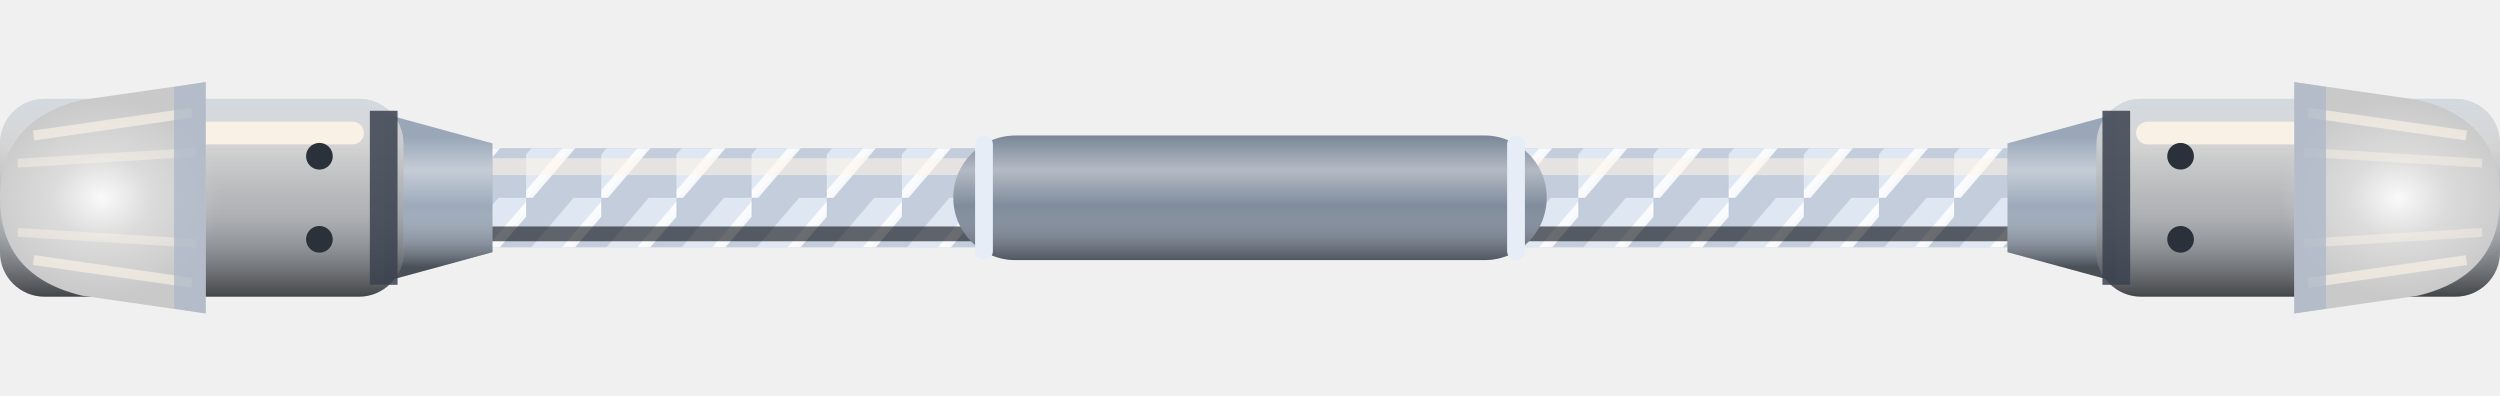
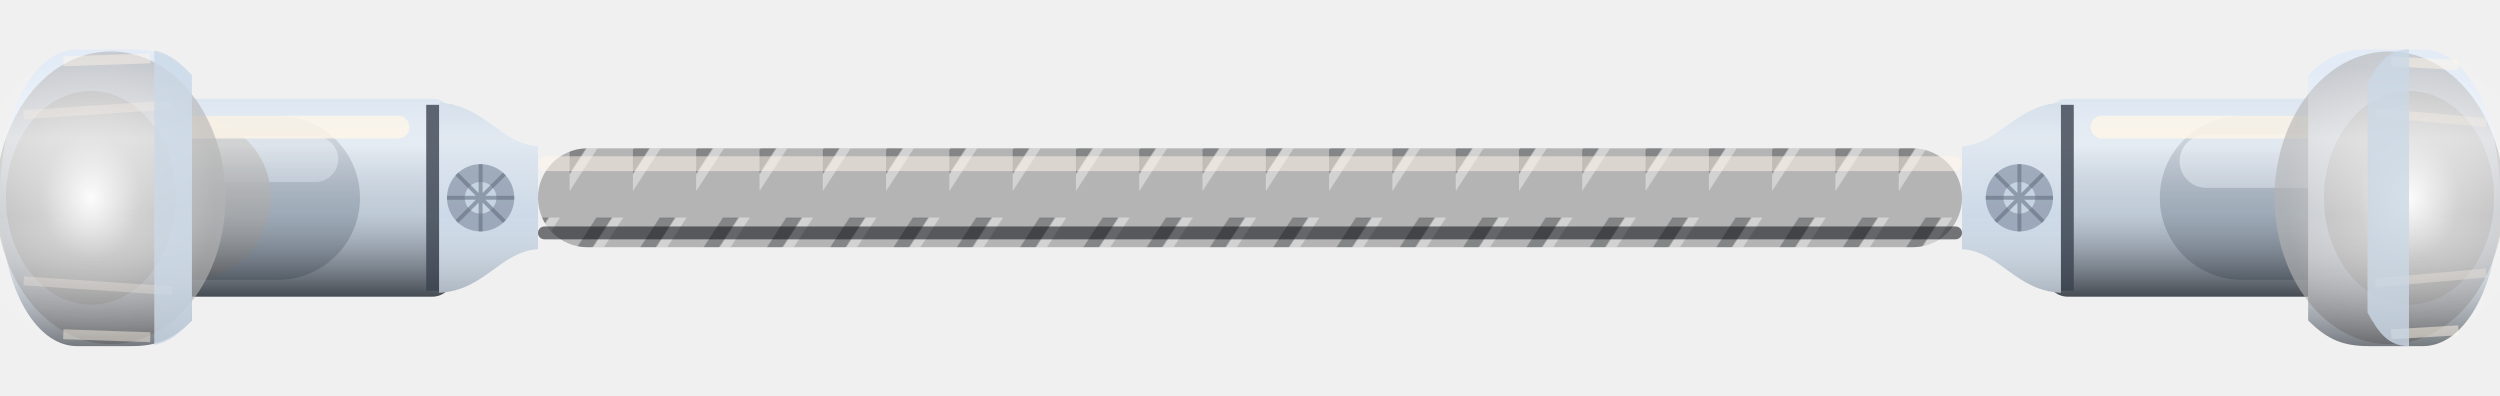
<svg xmlns="http://www.w3.org/2000/svg" viewBox="0 0 252.8 40">
  <defs>
-     <pattern id="cbatonBraid" width="7.6" height="10" patternUnits="userSpaceOnUse">
-       <rect width="7.6" height="10" fill="#C3CDDC" />
-       <path d="M-3.5 12 L8.5 -2" stroke="#DFE7F2" stroke-width="3" fill="none" />
-       <path d="M-1.7 12 L10.3 -2" stroke="#FFFFFF" stroke-width="1" fill="none" opacity="0.85" />
+     <pattern id="cbatonBraid" width="6.4" height="11" patternUnits="userSpaceOnUse">
+       <path d="M-4.6 12.4 L4.4 -1.4" stroke="#070A0F" stroke-width="1.3" fill="none" opacity="0.28" />
+       <path d="M-3.2 12.4 L5.8 -1.4" stroke="#FFFFFF" stroke-width="0.9" fill="none" opacity="0.4" />
    </pattern>
    <linearGradient id="cbatonTube" x1="0" y1="10" x2="0" y2="30" gradientUnits="userSpaceOnUse">
-       <stop offset="0" stop-color="#DFE8F3" stop-opacity="0.62" />
-       <stop offset="0.24" stop-color="#FFFFFF" stop-opacity="0.3" />
+       <stop offset="0" stop-color="#DFE8F3" stop-opacity="0.7" />
+       <stop offset="0.24" stop-color="#FFFFFF" stop-opacity="0.36" />
      <stop offset="0.58" stop-color="#78838F" stop-opacity="0.24" />
-       <stop offset="1" stop-color="#080B10" stop-opacity="0.68" />
+       <stop offset="1" stop-color="#080B10" stop-opacity="0.7" />
    </linearGradient>
-     <linearGradient id="cbatonSheen" x1="0" y1="13" x2="0" y2="27" gradientUnits="userSpaceOnUse">
+     <linearGradient id="cbatonSheen" x1="0" y1="5" x2="0" y2="35" gradientUnits="userSpaceOnUse">
      <stop offset="0.06" stop-color="#FFFFFF" stop-opacity="0" />
      <stop offset="0.3" stop-color="#FFFFFF" stop-opacity="0.42" />
      <stop offset="0.56" stop-color="#FFFFFF" stop-opacity="0.03" />
-       <stop offset="1" stop-color="#000000" stop-opacity="0.52" />
+       <stop offset="1" stop-color="#000000" stop-opacity="0.48" />
    </linearGradient>
    <radialGradient id="cbatonCore" cx="0.5" cy="0.5" r="0.5">
-       <stop offset="0" stop-color="#FFFFFF" stop-opacity="0.9" />
-       <stop offset="0.42" stop-color="#FFFFFF" stop-opacity="0.34" />
+       <stop offset="0" stop-color="#FFFFFF" stop-opacity="0.95" />
+       <stop offset="0.4" stop-color="#FFFFFF" stop-opacity="0.32" />
      <stop offset="1" stop-color="#FFFFFF" stop-opacity="0" />
    </radialGradient>
  </defs>
-   <rect x="40.4" y="15" width="172" height="10" rx="5" fill="#C3CDDC" />
-   <rect x="40.4" y="15" width="172" height="10" rx="5" fill="url(#cbatonBraid)" />
-   <rect x="40.4" y="16" width="172" height="1.7" rx="0.85" fill="#FFF6E8" opacity="0.55" />
-   <rect x="40.4" y="22.9" width="172" height="1.5" rx="0.75" fill="#0A0D12" opacity="0.6" />
-   <rect x="96.4" y="13.7" width="60" height="12.6" rx="6.3" fill="#7C8899" />
-   <rect x="96.4" y="13.7" width="60" height="12.6" rx="6.3" fill="url(#cbatonSheen)" />
-   <rect x="98.6" y="13.7" width="1.8" height="12.6" rx="0.9" fill="#E6EDF6" />
-   <rect x="152.4" y="13.7" width="1.8" height="12.6" rx="0.9" fill="#E6EDF6" />
-   <path d="M203 14.5 L214 11.5 L214 28.5 L203 25.5 Z" fill="#9AA7B8" />
-   <path d="M203 14.5 L214 11.5 L214 28.5 L203 25.5 Z" fill="url(#cbatonSheen)" />
-   <rect x="212" y="10" width="40.8" height="20" rx="4.5" fill="#B4B4B4" opacity="0.8" />
-   <rect x="212" y="10" width="40.8" height="20" rx="4.5" fill="url(#cbatonTube)" />
-   <path d="M212.6 11.2 L215.4 11.2 L215.4 28.8 L212.6 28.8 Z" fill="#39424F" opacity="0.85" />
-   <rect x="216" y="12.3" width="33" height="2.3" rx="1.15" fill="#FFF6E8" opacity="0.85" />
-   <circle cx="220.5" cy="15.8" r="1.35" fill="#2A313B" />
-   <circle cx="220.5" cy="24.2" r="1.35" fill="#2A313B" />
-   <path d="M232 8.3 L244.5 10.1 C250.7 11.6 252.8 15.4 252.8 20 C252.8 24.6 250.7 28.4 244.5 29.9 L232 31.7 Z" fill="#C9C9C9" />
-   <ellipse cx="242.5" cy="20" rx="12" ry="10" fill="url(#cbatonCore)" />
-   <path d="M233.4 11.4 L249.4 13.7 M233.4 28.6 L249.4 26.3" stroke="#FFF6E8" stroke-width="1" opacity="0.6" fill="none" />
-   <path d="M233 15.4 L251 16.5 M233 24.6 L251 23.5" stroke="#FFF6E8" stroke-width="0.9" opacity="0.4" fill="none" />
-   <path d="M232 8.3 L235.2 8.8 L235.2 31.2 L232 31.7 Z" fill="#AEB9C8" opacity="0.8" />
+   <rect x="54.4" y="15" width="144" height="10" rx="5" fill="#B4B4B4" />
+   <rect x="54.4" y="15" width="144" height="10" rx="5" fill="url(#cbatonBraid)" />
+   <rect x="54.4" y="15.8" width="144" height="1.5" rx="0.75" fill="#FFF6E8" opacity="0.5" />
+   <rect x="54.4" y="22.9" width="144" height="1.3" rx="0.65" fill="#0A0D12" opacity="0.55" />
+   <g>
+     <rect x="206.9" y="10" width="39.5" height="20" rx="2.2" fill="#D5E0EC" />
+     <rect x="218.4" y="11.7" width="25.8" height="16.6" rx="8.3" fill="#AAB6C4" />
+     <rect x="220.4" y="13.6" width="21.8" height="5.4" rx="2.7" fill="#E2EBF6" opacity="0.7" />
+     <ellipse cx="241.6" cy="20" rx="7.4" ry="8.3" fill="#B4B4B4" opacity="0.85" />
+     <rect x="206.9" y="10" width="39.5" height="20" rx="2.2" fill="url(#cbatonTube)" />
+     <rect x="211.4" y="11.7" width="27" height="2.3" rx="1.15" fill="#FFF6E8" opacity="0.8" />
+     <path d="M207.1 10.6 L209.7 10.6 L209.7 29.4 L207.1 29.4 Z" fill="#39424F" opacity="0.8" />
+     <path d="M198.4 14.8 C202.2 14.6 203.8 10.6 208.4 10.4 L208.4 29.6 C203.8 29.4 202.2 25.4 198.4 25.2 Z" fill="#CBD8E6" />
+     <path d="M198.4 14.8 C202.2 14.6 203.8 10.6 208.4 10.4 L208.4 29.6 C203.8 29.4 202.2 25.4 198.4 25.2 Z" fill="url(#cbatonSheen)" />
+     <circle cx="204.2" cy="20" r="3.4" fill="#8794A6" opacity="0.7" />
+     <circle cx="204.2" cy="20" r="1.6" fill="#CBD8E6" opacity="0.9" />
+     <path d="M204.2 16.6 V23.4 M200.8 20 H207.6 M201.8 17.6 L206.6 22.4 M206.6 17.6 L201.8 22.4" stroke="#5E6A7B" stroke-width="0.4" opacity="0.55" fill="none" />
+     <path d="M233.4 7.6 C235.4 5.6 237 5 239.6 5 L245 5 C249.4 5 252.8 11.4 252.8 20 C252.8 28.6 249.4 35 245 35 L239.6 35 C237 35 235.4 34.4 233.4 32.4 Z" fill="#E2EBF6" />
+     <ellipse cx="241.6" cy="20" rx="11.6" ry="14.8" fill="#B4B4B4" opacity="0.62" />
+     <ellipse cx="243.6" cy="20" rx="8.6" ry="10.8" fill="#B4B4B4" opacity="0.8" />
+     <ellipse cx="243.6" cy="20" rx="12.6" ry="15.8" fill="url(#cbatonCore)" />
+     <path d="M233.4 7.6 C235.4 5.6 237 5 239.6 5 L245 5 C249.4 5 252.8 11.4 252.8 20 C252.8 28.6 249.4 35 245 35 L239.6 35 C237 35 235.4 34.4 233.4 32.4 Z" fill="url(#cbatonSheen)" />
+     <path d="M241.8 6.2 L248.6 6.6 M241.8 33.8 L248.6 33.4" stroke="#FFF6E8" stroke-width="1" opacity="0.5" fill="none" />
+     <path d="M240.2 11.4 L251.4 12.4 M240.2 28.6 L251.4 27.6" stroke="#FFF6E8" stroke-width="0.9" opacity="0.3" fill="none" />
+     <path d="M239.4 8.4 C240.6 6.2 241.6 5 243.6 5 L243.6 35 C241.6 35 240.6 33.8 239.4 31.6 Z" fill="#CBD8E6" opacity="0.8" />
+   </g>
  <g transform="translate(252.8,0) scale(-1,1)">
-     <path d="M203 14.5 L214 11.5 L214 28.5 L203 25.5 Z" fill="#9AA7B8" />
-     <path d="M203 14.5 L214 11.5 L214 28.5 L203 25.5 Z" fill="url(#cbatonSheen)" />
-     <rect x="212" y="10" width="40.8" height="20" rx="4.5" fill="#B4B4B4" opacity="0.8" />
-     <rect x="212" y="10" width="40.8" height="20" rx="4.5" fill="url(#cbatonTube)" />
-     <path d="M212.6 11.2 L215.4 11.2 L215.4 28.8 L212.6 28.8 Z" fill="#39424F" opacity="0.85" />
-     <rect x="216" y="12.3" width="33" height="2.3" rx="1.15" fill="#FFF6E8" opacity="0.85" />
-     <circle cx="220.5" cy="15.8" r="1.35" fill="#2A313B" />
-     <circle cx="220.5" cy="24.2" r="1.35" fill="#2A313B" />
-     <path d="M232 8.3 L244.5 10.1 C250.7 11.6 252.8 15.4 252.8 20 C252.8 24.6 250.7 28.4 244.5 29.9 L232 31.7 Z" fill="#C9C9C9" />
-     <ellipse cx="242.5" cy="20" rx="12" ry="10" fill="url(#cbatonCore)" />
-     <path d="M233.4 11.4 L249.4 13.7 M233.4 28.6 L249.4 26.3" stroke="#FFF6E8" stroke-width="1" opacity="0.6" fill="none" />
-     <path d="M233 15.4 L251 16.5 M233 24.6 L251 23.5" stroke="#FFF6E8" stroke-width="0.9" opacity="0.4" fill="none" />
-     <path d="M232 8.3 L235.2 8.8 L235.2 31.2 L232 31.7 Z" fill="#AEB9C8" opacity="0.8" />
+     <rect x="206.9" y="10" width="39.5" height="20" rx="2.2" fill="#D5E0EC" />
+     <rect x="216.4" y="11.7" width="29" height="16.6" rx="8.3" fill="#AAB6C4" />
+     <rect x="218.6" y="13.8" width="20.4" height="4.6" rx="2.3" fill="#E2EBF6" opacity="0.55" />
+     <ellipse cx="233.8" cy="20" rx="8.4" ry="8.3" fill="#B4B4B4" opacity="0.9" />
+     <rect x="206.9" y="10" width="39.5" height="20" rx="2.2" fill="url(#cbatonTube)" />
+     <rect x="211.4" y="11.7" width="27" height="2.3" rx="1.15" fill="#FFF6E8" opacity="0.8" />
+     <path d="M207.1 10.6 L209.7 10.6 L209.7 29.4 L207.1 29.4 Z" fill="#39424F" opacity="0.8" />
+     <path d="M198.4 14.8 C202.2 14.6 203.8 10.6 208.4 10.4 L208.4 29.6 C203.8 29.4 202.2 25.4 198.4 25.2 Z" fill="#CBD8E6" />
+     <path d="M198.4 14.8 C202.2 14.6 203.8 10.6 208.4 10.4 L208.4 29.6 C203.8 29.4 202.2 25.4 198.4 25.2 Z" fill="url(#cbatonSheen)" />
+     <circle cx="204.2" cy="20" r="3.4" fill="#8794A6" opacity="0.7" />
+     <circle cx="204.2" cy="20" r="1.6" fill="#CBD8E6" opacity="0.9" />
+     <path d="M204.2 16.6 V23.4 M200.8 20 H207.6 M201.8 17.6 L206.6 22.4 M206.6 17.6 L201.8 22.4" stroke="#5E6A7B" stroke-width="0.4" opacity="0.55" fill="none" />
+     <path d="M233.4 7.6 C235.4 5.6 237 5 239.6 5 L245 5 C249.4 5 252.8 11.4 252.8 20 C252.8 28.6 249.4 35 245 35 L239.6 35 C237 35 235.4 34.4 233.4 32.4 Z" fill="#E2EBF6" />
+     <ellipse cx="241.6" cy="20" rx="11.6" ry="14.8" fill="#B4B4B4" opacity="0.62" />
+     <ellipse cx="243.6" cy="20" rx="8.6" ry="10.8" fill="#B4B4B4" opacity="0.8" />
+     <ellipse cx="243.6" cy="20" rx="12.6" ry="15.8" fill="url(#cbatonCore)" />
+     <path d="M233.4 7.6 C235.4 5.6 237 5 239.6 5 L245 5 C249.4 5 252.8 11.4 252.8 20 C252.8 28.6 249.4 35 245 35 L239.6 35 C237 35 235.4 34.4 233.4 32.4 Z" fill="url(#cbatonSheen)" />
+     <path d="M237.6 5.9 L246.4 6.2 M237.6 34.1 L246.4 33.8" stroke="#FFF6E8" stroke-width="1" opacity="0.45" fill="none" />
+     <path d="M235.4 10.6 L250.4 11.6 M235.4 29.4 L250.4 28.4" stroke="#FFF6E8" stroke-width="0.9" opacity="0.28" fill="none" />
+     <path d="M233.4 7.6 C234.8 6.1 235.8 5.4 237.2 5.1 L237.2 34.9 C235.8 34.6 234.8 33.9 233.4 32.4 Z" fill="#CBD8E6" opacity="0.8" />
  </g>
</svg>
